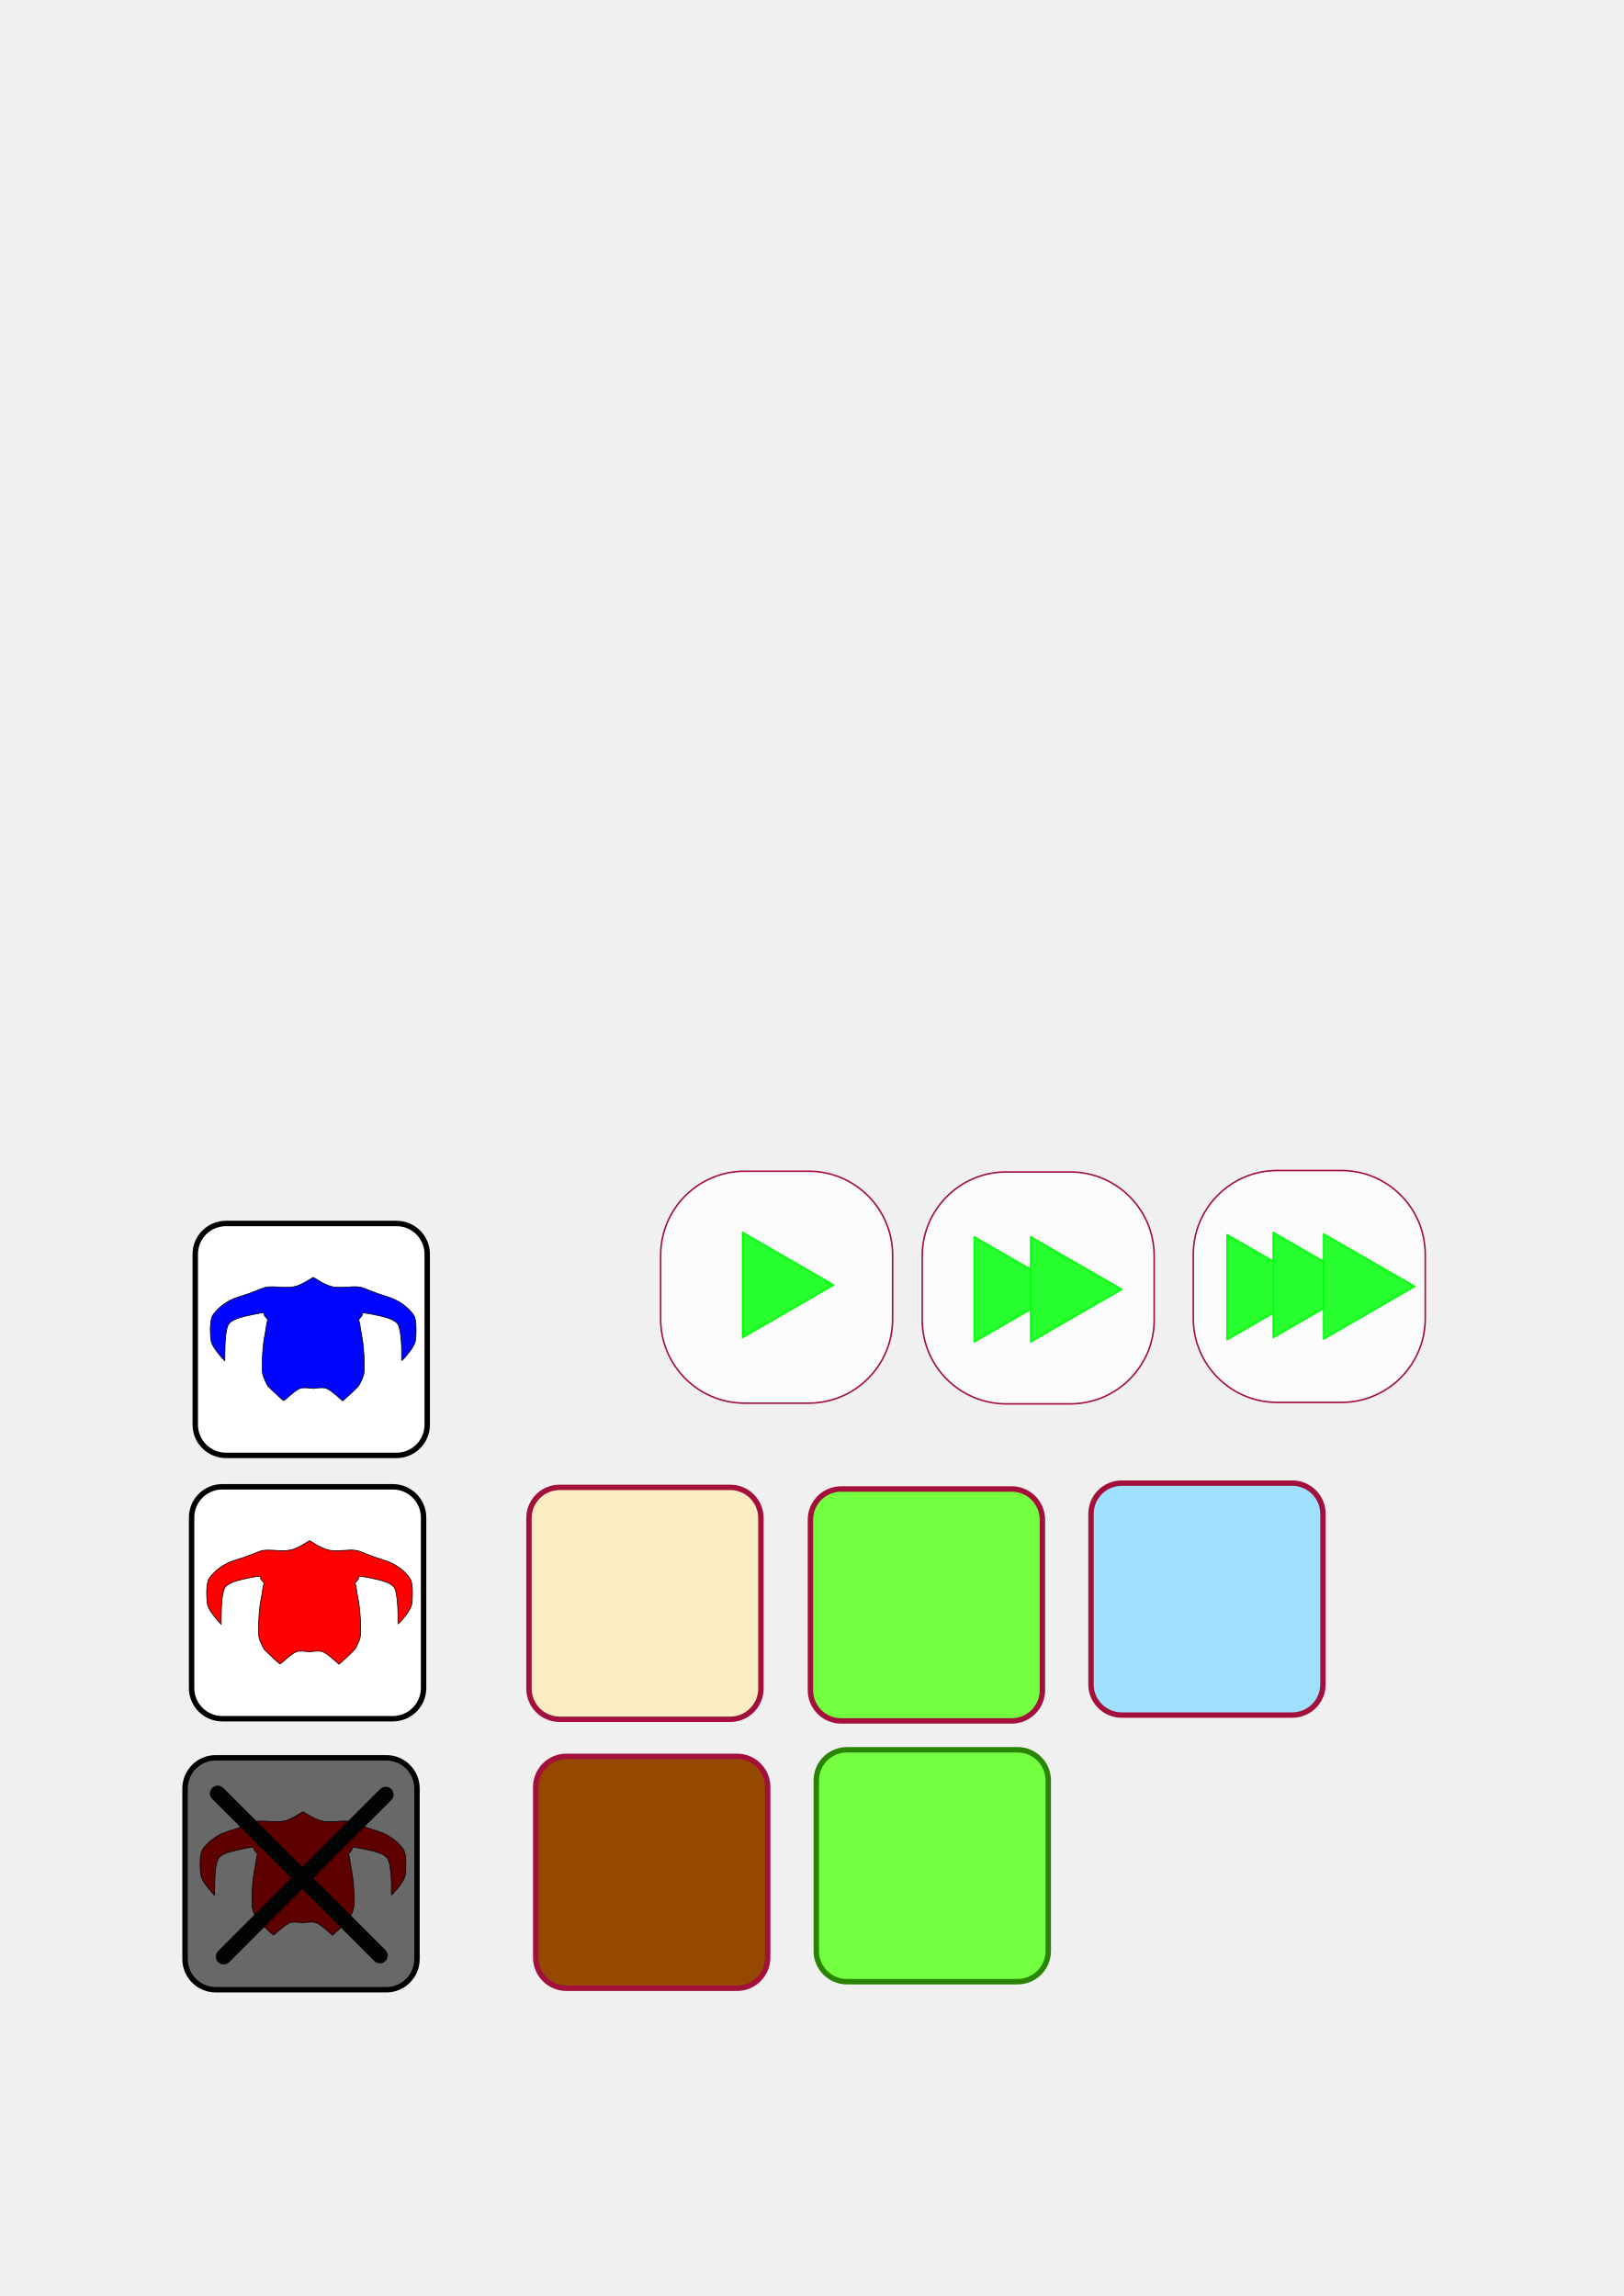
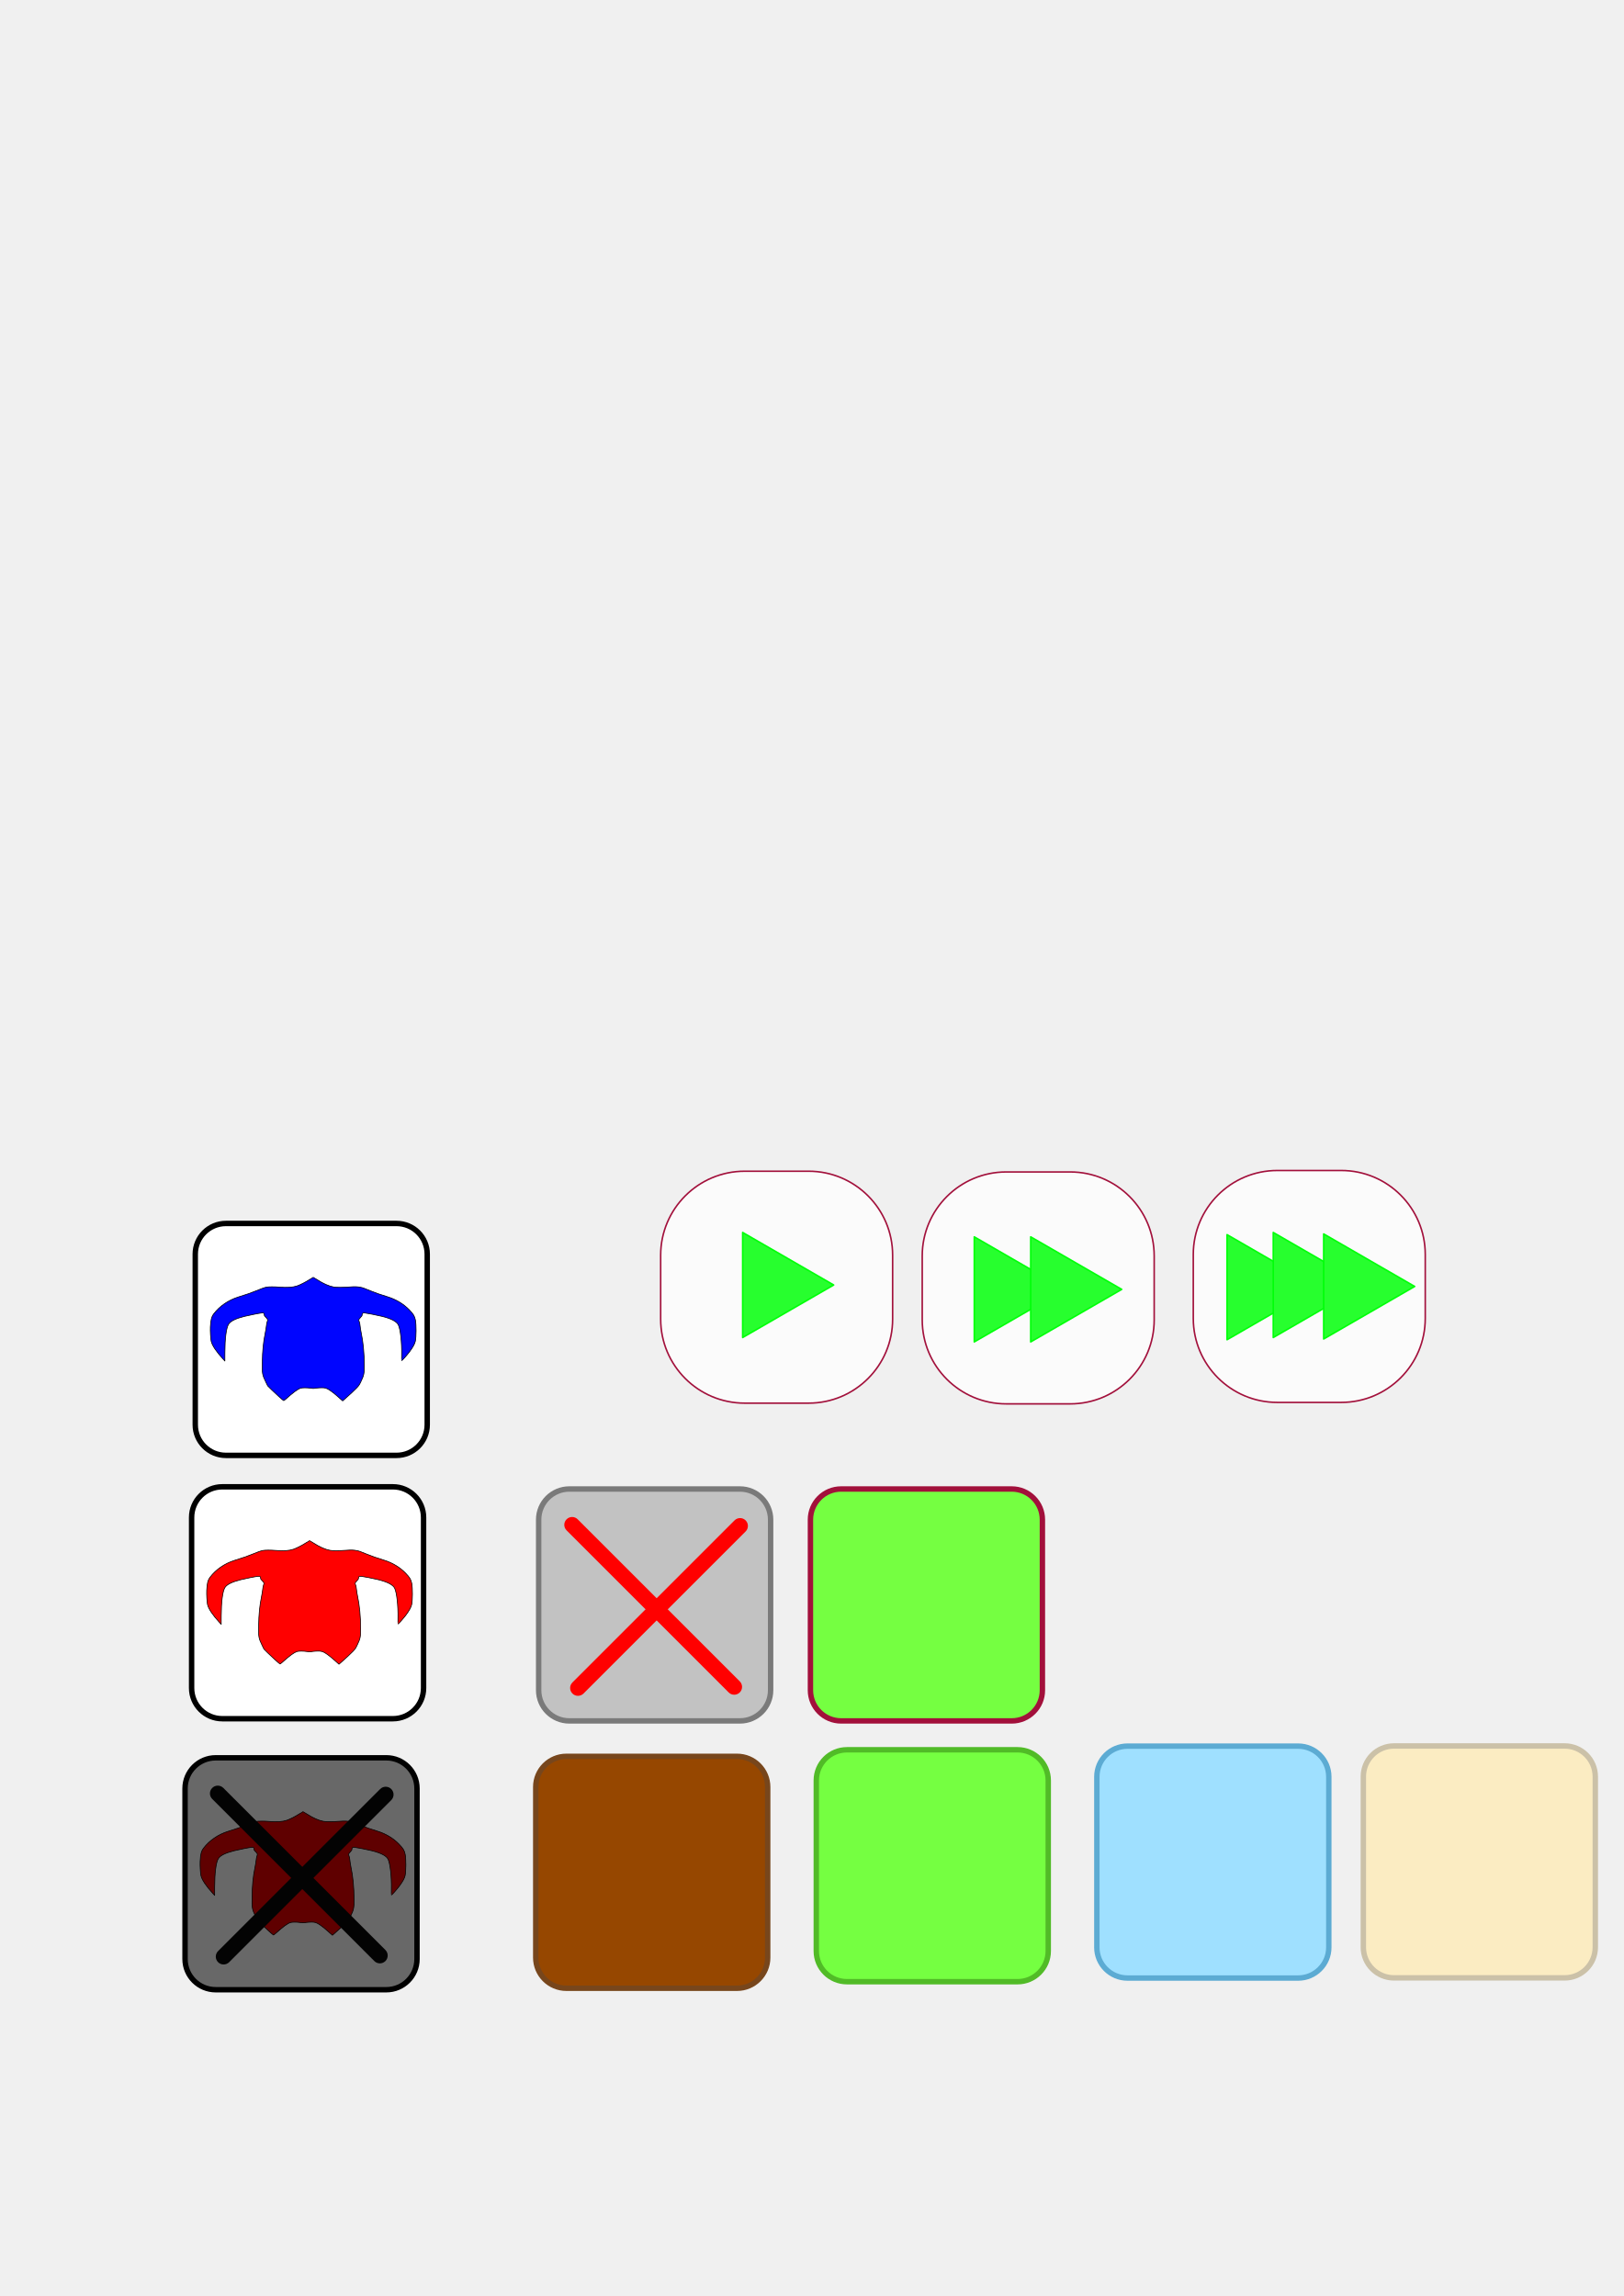
<svg xmlns="http://www.w3.org/2000/svg" width="210mm" height="297mm" viewBox="0 0 210 297" version="1.1" id="svg8">
  <defs id="defs2">
    <filter style="color-interpolation-filters:sRGB;" id="filter898">
      <feColorMatrix type="luminanceToAlpha" result="result2" id="feColorMatrix890" />
      <feComposite in2="SourceGraphic" operator="arithmetic" in="result2" k3="2" result="result4" id="feComposite892" />
      <feBlend in="result4" mode="multiply" result="result3" in2="result2" id="feBlend894" />
      <feComposite in2="SourceGraphic" operator="in" in="result3" id="feComposite896" result="fbSourceGraphic" />
      <feColorMatrix result="fbSourceGraphicAlpha" in="fbSourceGraphic" values="0 0 0 -1 0 0 0 0 -1 0 0 0 0 -1 0 0 0 0 1 0" id="feColorMatrix900" />
      <feComposite in2="fbSourceGraphic" id="feComposite902" operator="arithmetic" k1="0" k2="1" result="composite1" in="fbSourceGraphic" />
      <feColorMatrix id="feColorMatrix904" in="composite1" values="1" type="saturate" result="colormatrix1" />
      <feFlood id="feFlood906" flood-opacity="1" flood-color="rgb(158,67,0)" result="flood1" />
      <feBlend in2="colormatrix1" id="feBlend908" in="flood1" mode="multiply" result="blend1" />
      <feBlend in2="blend1" id="feBlend910" mode="screen" result="blend2" />
      <feColorMatrix id="feColorMatrix912" in="blend2" values="1" type="saturate" result="colormatrix2" />
      <feComposite in2="fbSourceGraphic" id="feComposite914" in="colormatrix2" operator="in" k2="1" result="fbSourceGraphic" />
      <feColorMatrix result="fbSourceGraphicAlpha" in="fbSourceGraphic" values="0 0 0 -1 0 0 0 0 -1 0 0 0 0 -1 0 0 0 0 1 0" id="feColorMatrix916" />
      <feComposite in2="fbSourceGraphic" id="feComposite918" operator="arithmetic" k1="7.1" k2="1.1" result="composite1" in="fbSourceGraphic" />
      <feColorMatrix id="feColorMatrix920" in="composite1" values="1" type="saturate" result="colormatrix1" />
      <feFlood id="feFlood922" flood-opacity="1" flood-color="rgb(0,0,0)" result="flood1" />
      <feBlend in2="colormatrix1" id="feBlend924" in="flood1" mode="multiply" result="blend1" />
      <feBlend in2="blend1" id="feBlend926" mode="screen" result="blend2" />
      <feColorMatrix id="feColorMatrix928" in="blend2" values="1" type="saturate" result="colormatrix2" />
      <feComposite in2="fbSourceGraphic" id="feComposite930" in="colormatrix2" operator="in" k2="1" result="composite2" />
    </filter>
  </defs>
  <g id="layer1">
-     <rect id="rect3713" width="30" height="30" x="68.414" y="192.399" style="fill:#fbecc2;fill-opacity:1;stroke-width:0.7;stroke-miterlimit:4;stroke-dasharray:none;stroke:#a2103b;stroke-opacity:1;stroke-linejoin:round" ry="3.969" />
+     <rect id="rect3713" width="30" height="30" x="176.326" y="225.85" style="fill:#fbecc2;fill-opacity:1;stroke:#cbc1a8;stroke-width:0.7;stroke-linejoin:round;stroke-miterlimit:4;stroke-dasharray:none;stroke-opacity:1" ry="3.969" />
    <rect id="rect3713-3" width="30" height="30" x="24.782" y="192.325" style="fill:#ffffff;fill-opacity:1;stroke:#000000;stroke-width:0.7;stroke-linejoin:round;stroke-miterlimit:4;stroke-dasharray:none;stroke-opacity:1" ry="3.969" />
    <path style="fill:#ff0000;fill-opacity:1;stroke:#000000;stroke-width:0.088;stroke-linejoin:round;stroke-miterlimit:4;stroke-dasharray:none;stroke-opacity:1" d="m 43.342,214.832 c -0.6,-0.538 -1.116,-0.931 -1.442,-1.097 -0.184,-0.094 -0.3,-0.128 -0.501,-0.148 -0.267,-0.027 -0.911,0.012 -1.176,0.071 -0.106,0.024 -0.241,0.018 -0.501,-0.021 -0.483,-0.073 -1.107,-0.072 -1.323,0.002 -0.389,0.134 -0.917,0.524 -1.935,1.43 -0.155,0.138 -0.233,0.187 -0.267,0.167 -0.116,-0.066 -1.147,-1.002 -1.582,-1.436 l -0.475,-0.474 -0.234,-0.479 c -0.451,-0.923 -0.486,-1.112 -0.46,-2.5 0.029,-1.572 0.134,-2.629 0.377,-3.821 0.064,-0.314 0.133,-0.737 0.153,-0.939 0.02,-0.203 0.064,-0.44 0.099,-0.528 0.106,-0.27 0.09,-0.328 -0.154,-0.574 -0.193,-0.194 -0.217,-0.233 -0.217,-0.35 0,-0.206 -0.066,-0.249 -0.349,-0.226 -0.281,0.023 -1.59,0.282 -2.224,0.441 -1.145,0.287 -1.815,0.623 -2.052,1.03 -0.291,0.498 -0.463,1.848 -0.467,3.659 l -0.002,1.082 -0.211,-0.23 c -0.89,-0.969 -1.434,-1.78 -1.557,-2.322 -0.074,-0.327 -0.131,-1.321 -0.106,-1.853 0.042,-0.906 0.148,-1.32 0.433,-1.697 0.754,-0.995 1.88,-1.772 3.155,-2.175 1.32,-0.417 1.57,-0.503 2.145,-0.738 0.827,-0.338 1.202,-0.474 1.485,-0.538 0.28,-0.063 1.047,-0.069 1.702,-0.013 0.985,0.084 1.737,0.035 2.29,-0.151 0.396,-0.133 1.147,-0.516 1.622,-0.829 0.239,-0.157 0.451,-0.286 0.471,-0.286 0.02,-10e-5 0.246,0.136 0.501,0.302 0.78,0.508 1.545,0.847 2.144,0.951 0.368,0.064 1.098,0.063 2.013,-0.002 0.741,-0.053 1.041,-0.045 1.467,0.04 0.29,0.058 0.401,0.098 1.289,0.462 0.637,0.262 1.264,0.48 2.255,0.785 1.051,0.324 2.039,0.924 2.757,1.674 0.541,0.565 0.681,0.798 0.789,1.312 0.122,0.576 0.115,2.235 -0.011,2.76 -0.086,0.356 -0.308,0.76 -0.746,1.353 -0.268,0.363 -0.963,1.153 -1.016,1.153 -0.015,0 -0.02,-0.35 -0.011,-0.777 0.033,-1.585 -0.156,-3.292 -0.428,-3.853 -0.216,-0.447 -0.931,-0.817 -2.153,-1.115 -0.621,-0.152 -1.898,-0.403 -2.164,-0.426 -0.278,-0.024 -0.359,0.028 -0.359,0.231 0,0.114 -0.027,0.158 -0.217,0.361 -0.242,0.257 -0.255,0.307 -0.149,0.545 0.043,0.097 0.08,0.29 0.102,0.53 0.019,0.208 0.077,0.58 0.13,0.828 0.273,1.3 0.405,2.665 0.412,4.276 0.005,1.064 -0.046,1.304 -0.46,2.157 -0.196,0.403 -0.238,0.464 -0.552,0.793 -0.311,0.325 -0.89,0.865 -1.537,1.43 l -0.251,0.219 z" id="path955" />
    <rect id="rect3713-36" width="30" height="30" x="104.818" y="192.609" style="fill:#75ff41;fill-opacity:1;stroke:#a2103b;stroke-width:0.7;stroke-linejoin:round;stroke-miterlimit:4;stroke-dasharray:none;stroke-opacity:1" ry="3.969" />
-     <rect id="rect3713-36-7" width="30" height="30" x="141.104" y="191.853" style="fill:#9fe0ff;fill-opacity:1;stroke:#a2103b;stroke-width:0.7;stroke-linejoin:round;stroke-miterlimit:4;stroke-dasharray:none;stroke-opacity:1" ry="3.969" />
-     <rect id="rect3713-36-7-5" width="30" height="30" x="69.289" y="227.193" style="fill:#964700;fill-opacity:1;stroke:#a2103b;stroke-width:0.7;stroke-linejoin:round;stroke-miterlimit:4;stroke-dasharray:none;stroke-opacity:1" ry="3.969" />
+     <rect id="rect3713-36-7" width="30" height="30" x="141.86" y="225.871" style="fill:#9fe0ff;fill-opacity:1;stroke:#5cabd3;stroke-width:0.7;stroke-linejoin:round;stroke-miterlimit:4;stroke-dasharray:none;stroke-opacity:1" ry="3.969" />
+     <rect id="rect3713-36-7-5" width="30" height="30" x="69.289" y="227.193" style="fill:#964700;fill-opacity:1;stroke:#77461c;stroke-width:0.7;stroke-linejoin:round;stroke-miterlimit:4;stroke-dasharray:none;stroke-opacity:1" ry="3.969" />
    <rect id="rect3713-36-7-3" width="30" height="30" x="85.447" y="151.504" style="fill:#fbfbfb;fill-opacity:1;stroke:#a2103b;stroke-width:0.2;stroke-linejoin:round;stroke-miterlimit:4;stroke-dasharray:none;stroke-opacity:1" ry="10.867" />
    <path style="fill:#27ff2e;fill-opacity:1;stroke:#00ff09;stroke-width:0.2;stroke-linejoin:round;stroke-miterlimit:4;stroke-dasharray:none;stroke-opacity:1" id="path896" d="m 107.823,166.22 -11.772,6.797 v -13.593 z" />
    <rect id="rect3713-36-7-3-5" width="30" height="30" x="119.276" y="151.598" style="fill:#fbfbfb;fill-opacity:1;stroke:#a2103b;stroke-width:0.2;stroke-linejoin:round;stroke-miterlimit:4;stroke-dasharray:none;stroke-opacity:1" ry="10.867" />
    <path style="fill:#27ff2e;fill-opacity:1;stroke:#00ff09;stroke-width:0.2;stroke-linejoin:round;stroke-miterlimit:4;stroke-dasharray:none;stroke-opacity:1" id="path896-6" d="m 137.777,166.787 -11.772,6.797 v -13.593 z" />
    <path style="fill:#27ff2e;fill-opacity:1;stroke:#00ff09;stroke-width:0.2;stroke-linejoin:round;stroke-miterlimit:4;stroke-dasharray:none;stroke-opacity:1" id="path896-6-2" d="m 145.076,166.787 -11.772,6.797 v -13.593 z" />
    <rect id="rect3713-36-7-3-5-9" width="30" height="30" x="154.333" y="151.409" style="fill:#fbfbfb;fill-opacity:1;stroke:#a2103b;stroke-width:0.2;stroke-linejoin:round;stroke-miterlimit:4;stroke-dasharray:none;stroke-opacity:1" ry="10.867" />
    <path style="fill:#27ff2e;fill-opacity:1;stroke:#00ff09;stroke-width:0.2;stroke-linejoin:round;stroke-miterlimit:4;stroke-dasharray:none;stroke-opacity:1" id="path896-6-1" d="m 170.472,166.504 -11.772,6.797 v -13.593 z" />
    <path style="fill:#27ff2e;fill-opacity:1;stroke:#00ff09;stroke-width:0.2;stroke-linejoin:round;stroke-miterlimit:4;stroke-dasharray:none;stroke-opacity:1" id="path896-6-2-2" d="m 176.448,166.22 -11.772,6.797 v -13.593 z" />
    <path style="fill:#27ff2e;fill-opacity:1;stroke:#00ff09;stroke-width:0.2;stroke-linejoin:round;stroke-miterlimit:4;stroke-dasharray:none;stroke-opacity:1" id="path896-6-2-2-7" d="m 182.968,166.409 -11.772,6.797 v -13.593 z" />
    <rect id="rect3713-3-3" width="30" height="30" x="23.932" y="227.382" style="fill:#686868;fill-opacity:1;stroke:#000000;stroke-width:0.7;stroke-linejoin:round;stroke-miterlimit:4;stroke-dasharray:none;stroke-opacity:1" ry="3.969" />
    <path style="fill:#5f0000;fill-opacity:1;stroke:#000000;stroke-width:0.088;stroke-linejoin:round;stroke-miterlimit:4;stroke-dasharray:none;stroke-opacity:1" d="m 42.492,249.889 c -0.6,-0.538 -1.116,-0.931 -1.442,-1.097 -0.184,-0.094 -0.3,-0.128 -0.501,-0.148 -0.267,-0.027 -0.911,0.012 -1.176,0.071 -0.106,0.024 -0.241,0.018 -0.501,-0.021 -0.483,-0.073 -1.107,-0.072 -1.323,0.002 -0.389,0.134 -0.917,0.524 -1.935,1.43 -0.155,0.138 -0.233,0.187 -0.267,0.167 -0.116,-0.066 -1.147,-1.002 -1.582,-1.436 l -0.475,-0.474 -0.234,-0.479 c -0.451,-0.923 -0.486,-1.112 -0.46,-2.5 0.029,-1.572 0.134,-2.629 0.377,-3.821 0.064,-0.314 0.133,-0.737 0.153,-0.939 0.02,-0.203 0.064,-0.44 0.099,-0.528 0.106,-0.27 0.09,-0.328 -0.154,-0.574 -0.193,-0.194 -0.217,-0.233 -0.217,-0.35 0,-0.206 -0.066,-0.249 -0.349,-0.226 -0.281,0.023 -1.59,0.282 -2.224,0.441 -1.145,0.287 -1.815,0.623 -2.052,1.03 -0.291,0.498 -0.463,1.848 -0.467,3.659 l -0.002,1.082 -0.211,-0.23 c -0.89,-0.969 -1.434,-1.78 -1.557,-2.322 -0.074,-0.327 -0.131,-1.321 -0.106,-1.853 0.042,-0.906 0.148,-1.32 0.433,-1.697 0.754,-0.995 1.88,-1.772 3.155,-2.175 1.32,-0.417 1.57,-0.503 2.145,-0.738 0.827,-0.338 1.202,-0.474 1.485,-0.538 0.28,-0.063 1.047,-0.069 1.702,-0.013 0.985,0.084 1.737,0.035 2.29,-0.151 0.396,-0.133 1.147,-0.516 1.622,-0.829 0.239,-0.157 0.451,-0.286 0.471,-0.286 0.02,-1e-4 0.246,0.136 0.501,0.302 0.78,0.508 1.545,0.847 2.144,0.951 0.368,0.064 1.098,0.063 2.013,-0.002 0.741,-0.053 1.041,-0.045 1.467,0.04 0.29,0.058 0.401,0.098 1.289,0.462 0.637,0.262 1.264,0.48 2.255,0.785 1.051,0.324 2.039,0.924 2.757,1.674 0.541,0.565 0.681,0.798 0.789,1.312 0.122,0.576 0.115,2.235 -0.011,2.76 -0.086,0.356 -0.308,0.76 -0.746,1.353 -0.268,0.363 -0.963,1.153 -1.016,1.153 -0.015,0 -0.02,-0.35 -0.011,-0.777 0.033,-1.585 -0.156,-3.292 -0.428,-3.853 -0.216,-0.447 -0.931,-0.817 -2.153,-1.115 -0.621,-0.152 -1.898,-0.403 -2.164,-0.426 -0.278,-0.024 -0.359,0.028 -0.359,0.231 0,0.114 -0.027,0.158 -0.217,0.361 -0.242,0.257 -0.255,0.307 -0.149,0.545 0.043,0.097 0.08,0.29 0.102,0.53 0.019,0.208 0.077,0.58 0.13,0.828 0.273,1.3 0.405,2.665 0.412,4.276 0.005,1.064 -0.046,1.304 -0.46,2.157 -0.196,0.403 -0.238,0.464 -0.552,0.793 -0.311,0.325 -0.89,0.865 -1.537,1.43 l -0.251,0.219 z" id="path955-6" />
    <rect style="fill:#030303;fill-opacity:1;stroke:none;stroke-width:0.159;stroke-linejoin:round;stroke-miterlimit:4;stroke-dasharray:none;stroke-opacity:1" id="rect866" width="2.027" height="31.676" x="198.407" y="127.857" ry="1.013" transform="rotate(45)" />
    <rect style="fill:#030303;fill-opacity:1;stroke:none;stroke-width:0.159;stroke-linejoin:round;stroke-miterlimit:4;stroke-dasharray:none;stroke-opacity:1" id="rect866-7" width="2.027" height="31.676" x="143.115" y="-214.623" ry="1.013" transform="rotate(135)" />
-     <rect id="rect3713-36-3" width="30" height="30" x="105.574" y="226.343" style="fill:#75ff41;fill-opacity:1;stroke:#298500;stroke-width:0.7;stroke-linejoin:round;stroke-miterlimit:4;stroke-dasharray:none;stroke-opacity:1" ry="3.969" />
+     <rect id="rect3713-36-3" width="30" height="30" x="105.574" y="226.343" style="fill:#75ff41;fill-opacity:1;stroke:#51bb27;stroke-width:0.7;stroke-linejoin:round;stroke-miterlimit:4;stroke-dasharray:none;stroke-opacity:1" ry="3.969" />
    <rect id="rect3713-3-36" width="30" height="30" x="25.254" y="158.262" style="fill:#ffffff;fill-opacity:1;stroke:#000000;stroke-width:0.7;stroke-linejoin:round;stroke-miterlimit:4;stroke-dasharray:none;stroke-opacity:1" ry="3.969" />
    <path style="fill:#0005ff;fill-opacity:1;stroke:#000000;stroke-width:0.088;stroke-linejoin:round;stroke-miterlimit:4;stroke-dasharray:none;stroke-opacity:1" d="m 43.815,180.768 c -0.6,-0.538 -1.116,-0.931 -1.442,-1.097 -0.184,-0.094 -0.3,-0.128 -0.501,-0.148 -0.267,-0.027 -0.911,0.012 -1.176,0.071 -0.106,0.024 -0.241,0.018 -0.501,-0.021 -0.483,-0.073 -1.107,-0.072 -1.323,0.002 -0.389,0.134 -0.917,0.524 -1.935,1.43 -0.155,0.138 -0.233,0.187 -0.267,0.167 -0.116,-0.066 -1.147,-1.002 -1.582,-1.436 l -0.475,-0.474 -0.234,-0.479 c -0.451,-0.923 -0.486,-1.112 -0.46,-2.5 0.029,-1.572 0.134,-2.629 0.377,-3.821 0.064,-0.314 0.133,-0.737 0.153,-0.939 0.02,-0.203 0.064,-0.44 0.099,-0.528 0.106,-0.27 0.09,-0.328 -0.154,-0.574 -0.193,-0.194 -0.217,-0.233 -0.217,-0.35 0,-0.206 -0.066,-0.249 -0.349,-0.226 -0.281,0.023 -1.59,0.282 -2.224,0.441 -1.145,0.287 -1.815,0.623 -2.052,1.03 -0.291,0.498 -0.463,1.848 -0.467,3.659 l -0.002,1.082 -0.211,-0.23 c -0.89,-0.969 -1.434,-1.78 -1.557,-2.322 -0.074,-0.327 -0.131,-1.321 -0.106,-1.853 0.042,-0.906 0.148,-1.32 0.433,-1.697 0.754,-0.995 1.88,-1.772 3.155,-2.175 1.32,-0.417 1.57,-0.503 2.145,-0.738 0.827,-0.338 1.202,-0.474 1.485,-0.538 0.28,-0.063 1.047,-0.069 1.702,-0.013 0.985,0.084 1.737,0.035 2.29,-0.151 0.396,-0.133 1.147,-0.516 1.622,-0.829 0.239,-0.157 0.451,-0.286 0.471,-0.286 0.02,-1e-4 0.246,0.136 0.501,0.302 0.78,0.508 1.545,0.847 2.144,0.951 0.368,0.064 1.098,0.063 2.013,-0.002 0.741,-0.053 1.041,-0.045 1.467,0.04 0.29,0.058 0.401,0.098 1.289,0.462 0.637,0.262 1.264,0.48 2.255,0.785 1.051,0.324 2.039,0.924 2.757,1.674 0.541,0.565 0.681,0.798 0.789,1.312 0.122,0.576 0.115,2.235 -0.011,2.76 -0.086,0.356 -0.308,0.76 -0.746,1.353 -0.268,0.363 -0.963,1.153 -1.016,1.153 -0.015,0 -0.02,-0.35 -0.011,-0.777 0.033,-1.585 -0.156,-3.292 -0.428,-3.853 -0.216,-0.447 -0.931,-0.817 -2.153,-1.115 -0.621,-0.152 -1.898,-0.403 -2.164,-0.426 -0.278,-0.024 -0.359,0.028 -0.359,0.231 0,0.114 -0.027,0.158 -0.217,0.361 -0.242,0.257 -0.255,0.307 -0.149,0.545 0.043,0.097 0.08,0.29 0.102,0.53 0.019,0.208 0.077,0.58 0.13,0.828 0.273,1.3 0.405,2.665 0.412,4.276 0.005,1.064 -0.046,1.304 -0.46,2.157 -0.196,0.403 -0.238,0.464 -0.552,0.793 -0.311,0.325 -0.89,0.865 -1.537,1.43 l -0.251,0.219 z" id="path955-7" />
+     <rect id="rect3713-36-3-3" width="30" height="30" x="69.667" y="192.609" style="fill:#c2c2c2;fill-opacity:1;stroke:#7a7a7a;stroke-width:0.7;stroke-linejoin:round;stroke-miterlimit:4;stroke-dasharray:none;stroke-opacity:1" ry="3.969" />
+     <rect style="fill:#ff0000;fill-opacity:1;stroke:none;stroke-width:0.159;stroke-linejoin:round;stroke-miterlimit:4;stroke-dasharray:none;stroke-opacity:1" id="rect866-6" width="2.027" height="31.676" x="206.241" y="70.878" ry="1.013" transform="rotate(45)" />
+     <rect style="fill:#ff0000;fill-opacity:1;stroke:none;stroke-width:0.159;stroke-linejoin:round;stroke-miterlimit:4;stroke-dasharray:none;stroke-opacity:1" id="rect866-7-7" width="2.027" height="31.676" x="86.137" y="-222.458" ry="1.013" transform="rotate(135)" />
  </g>
</svg>
